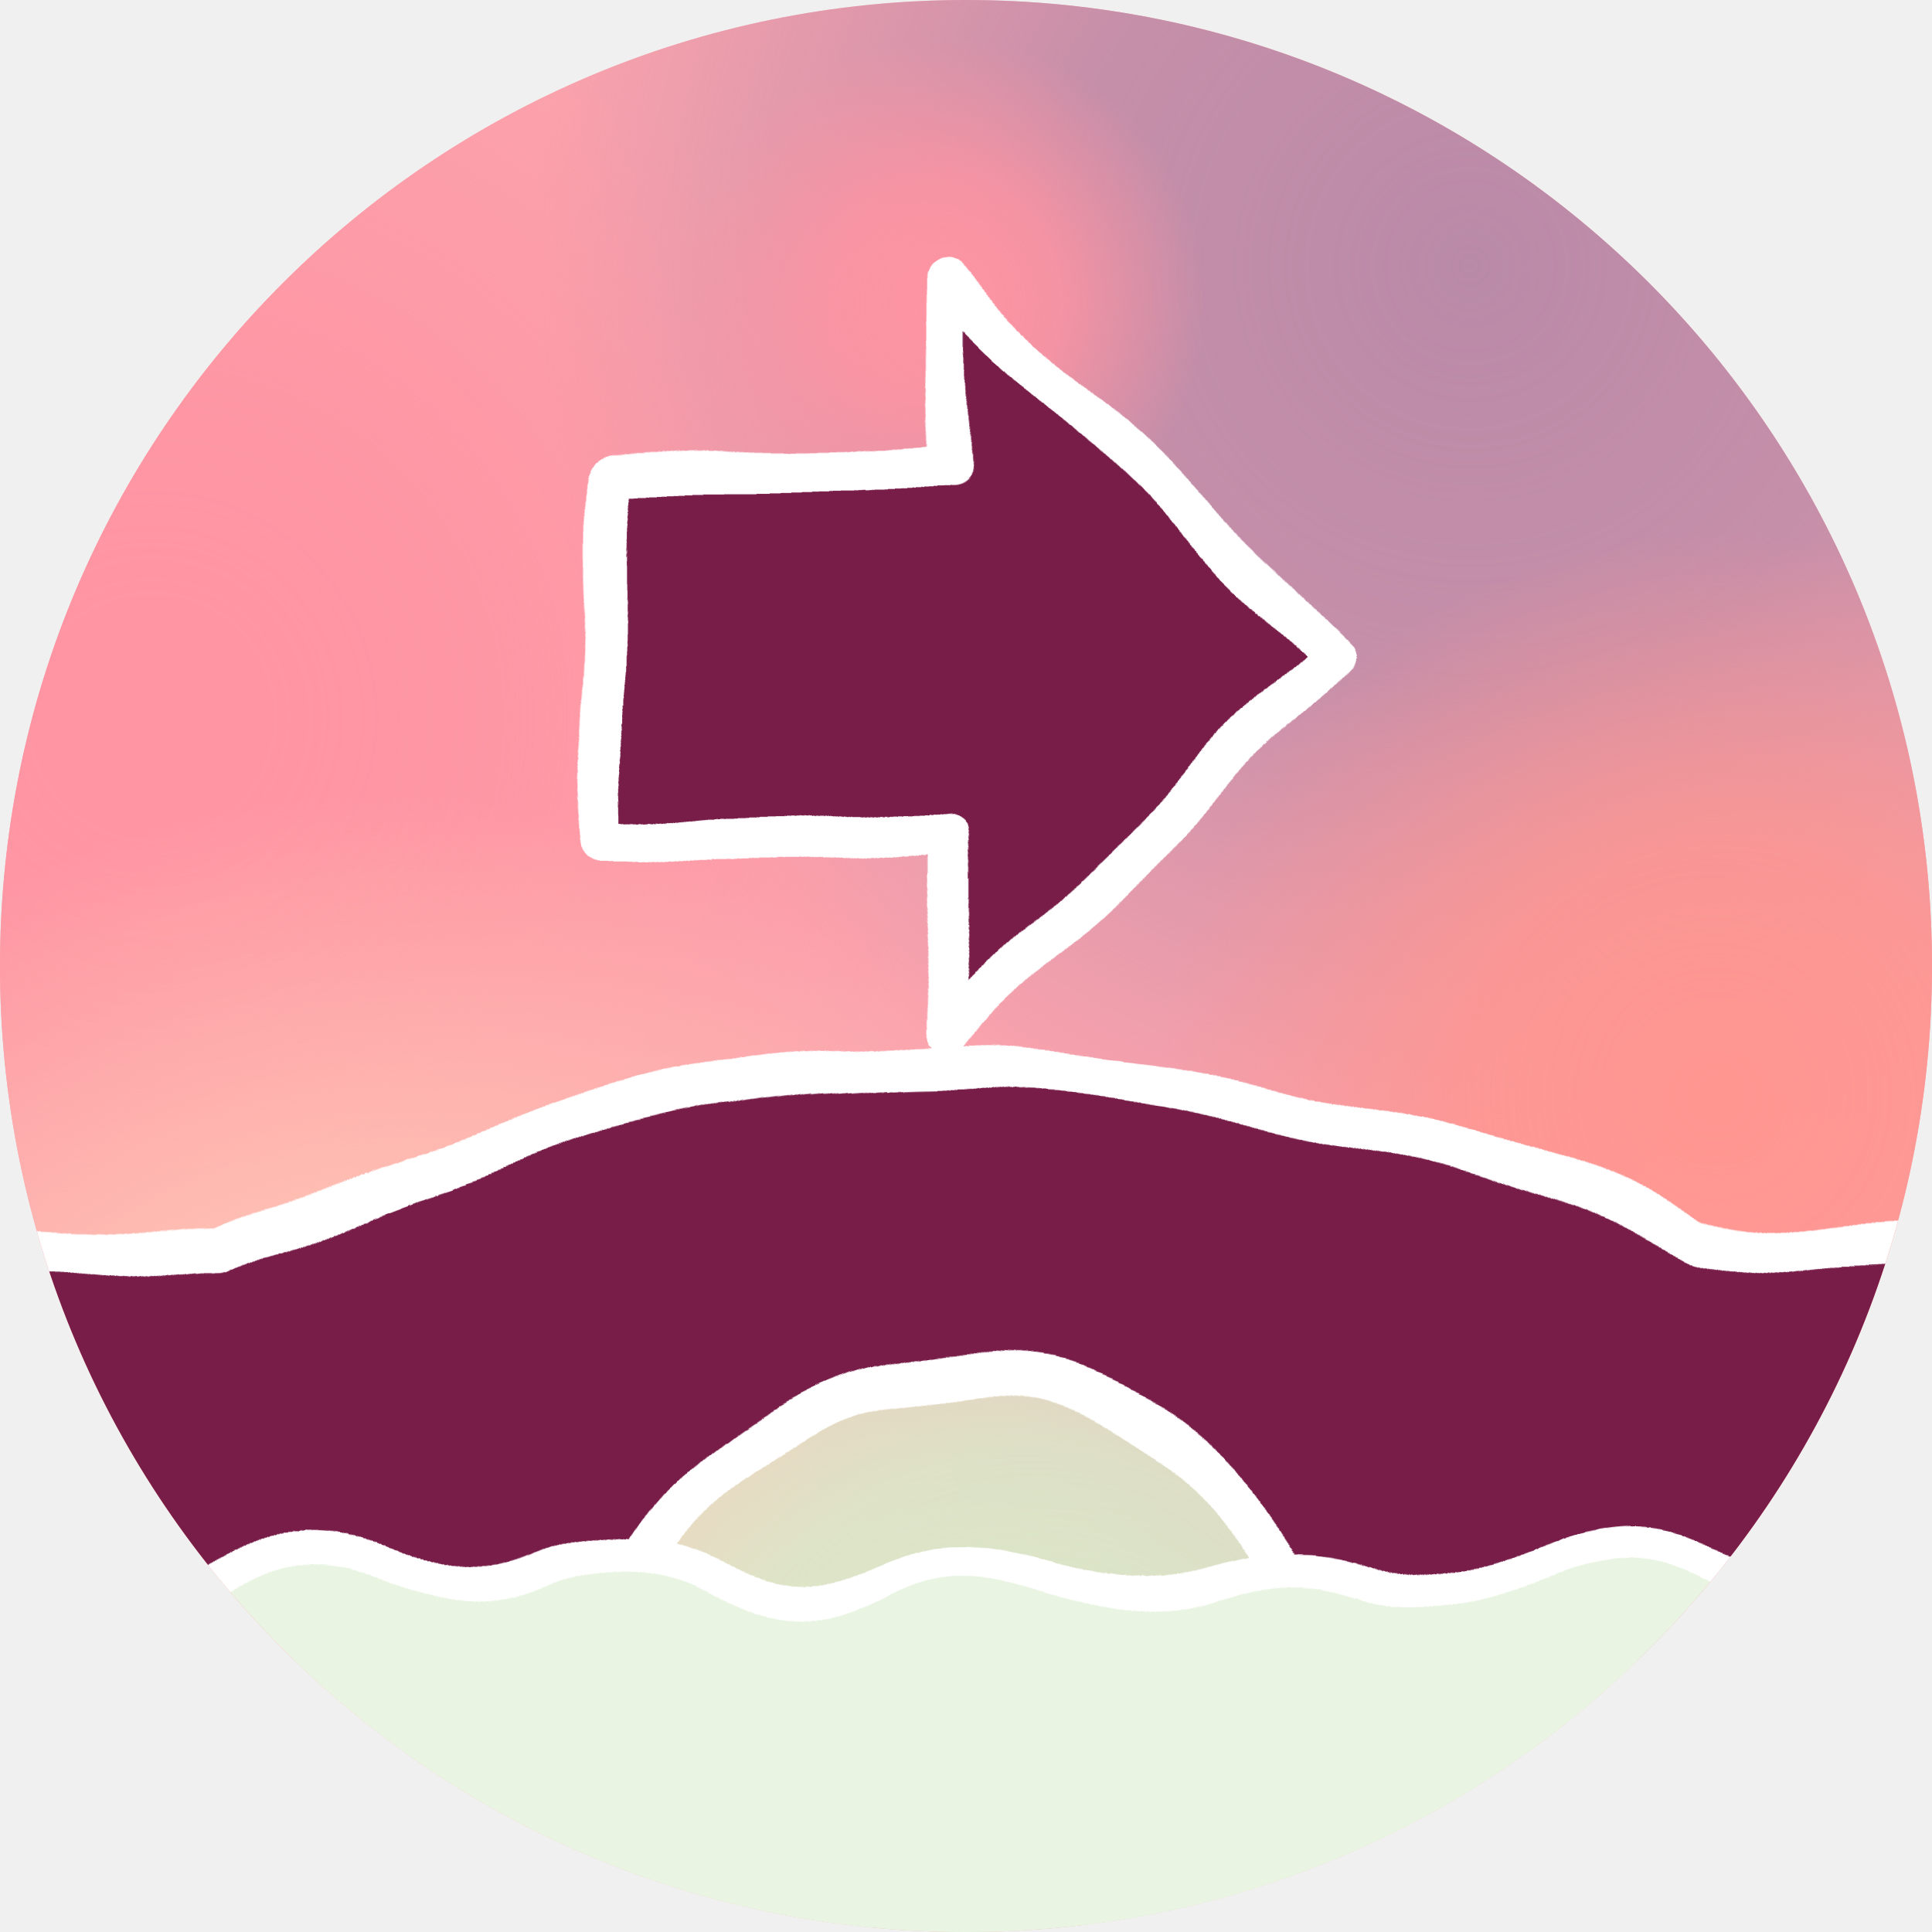
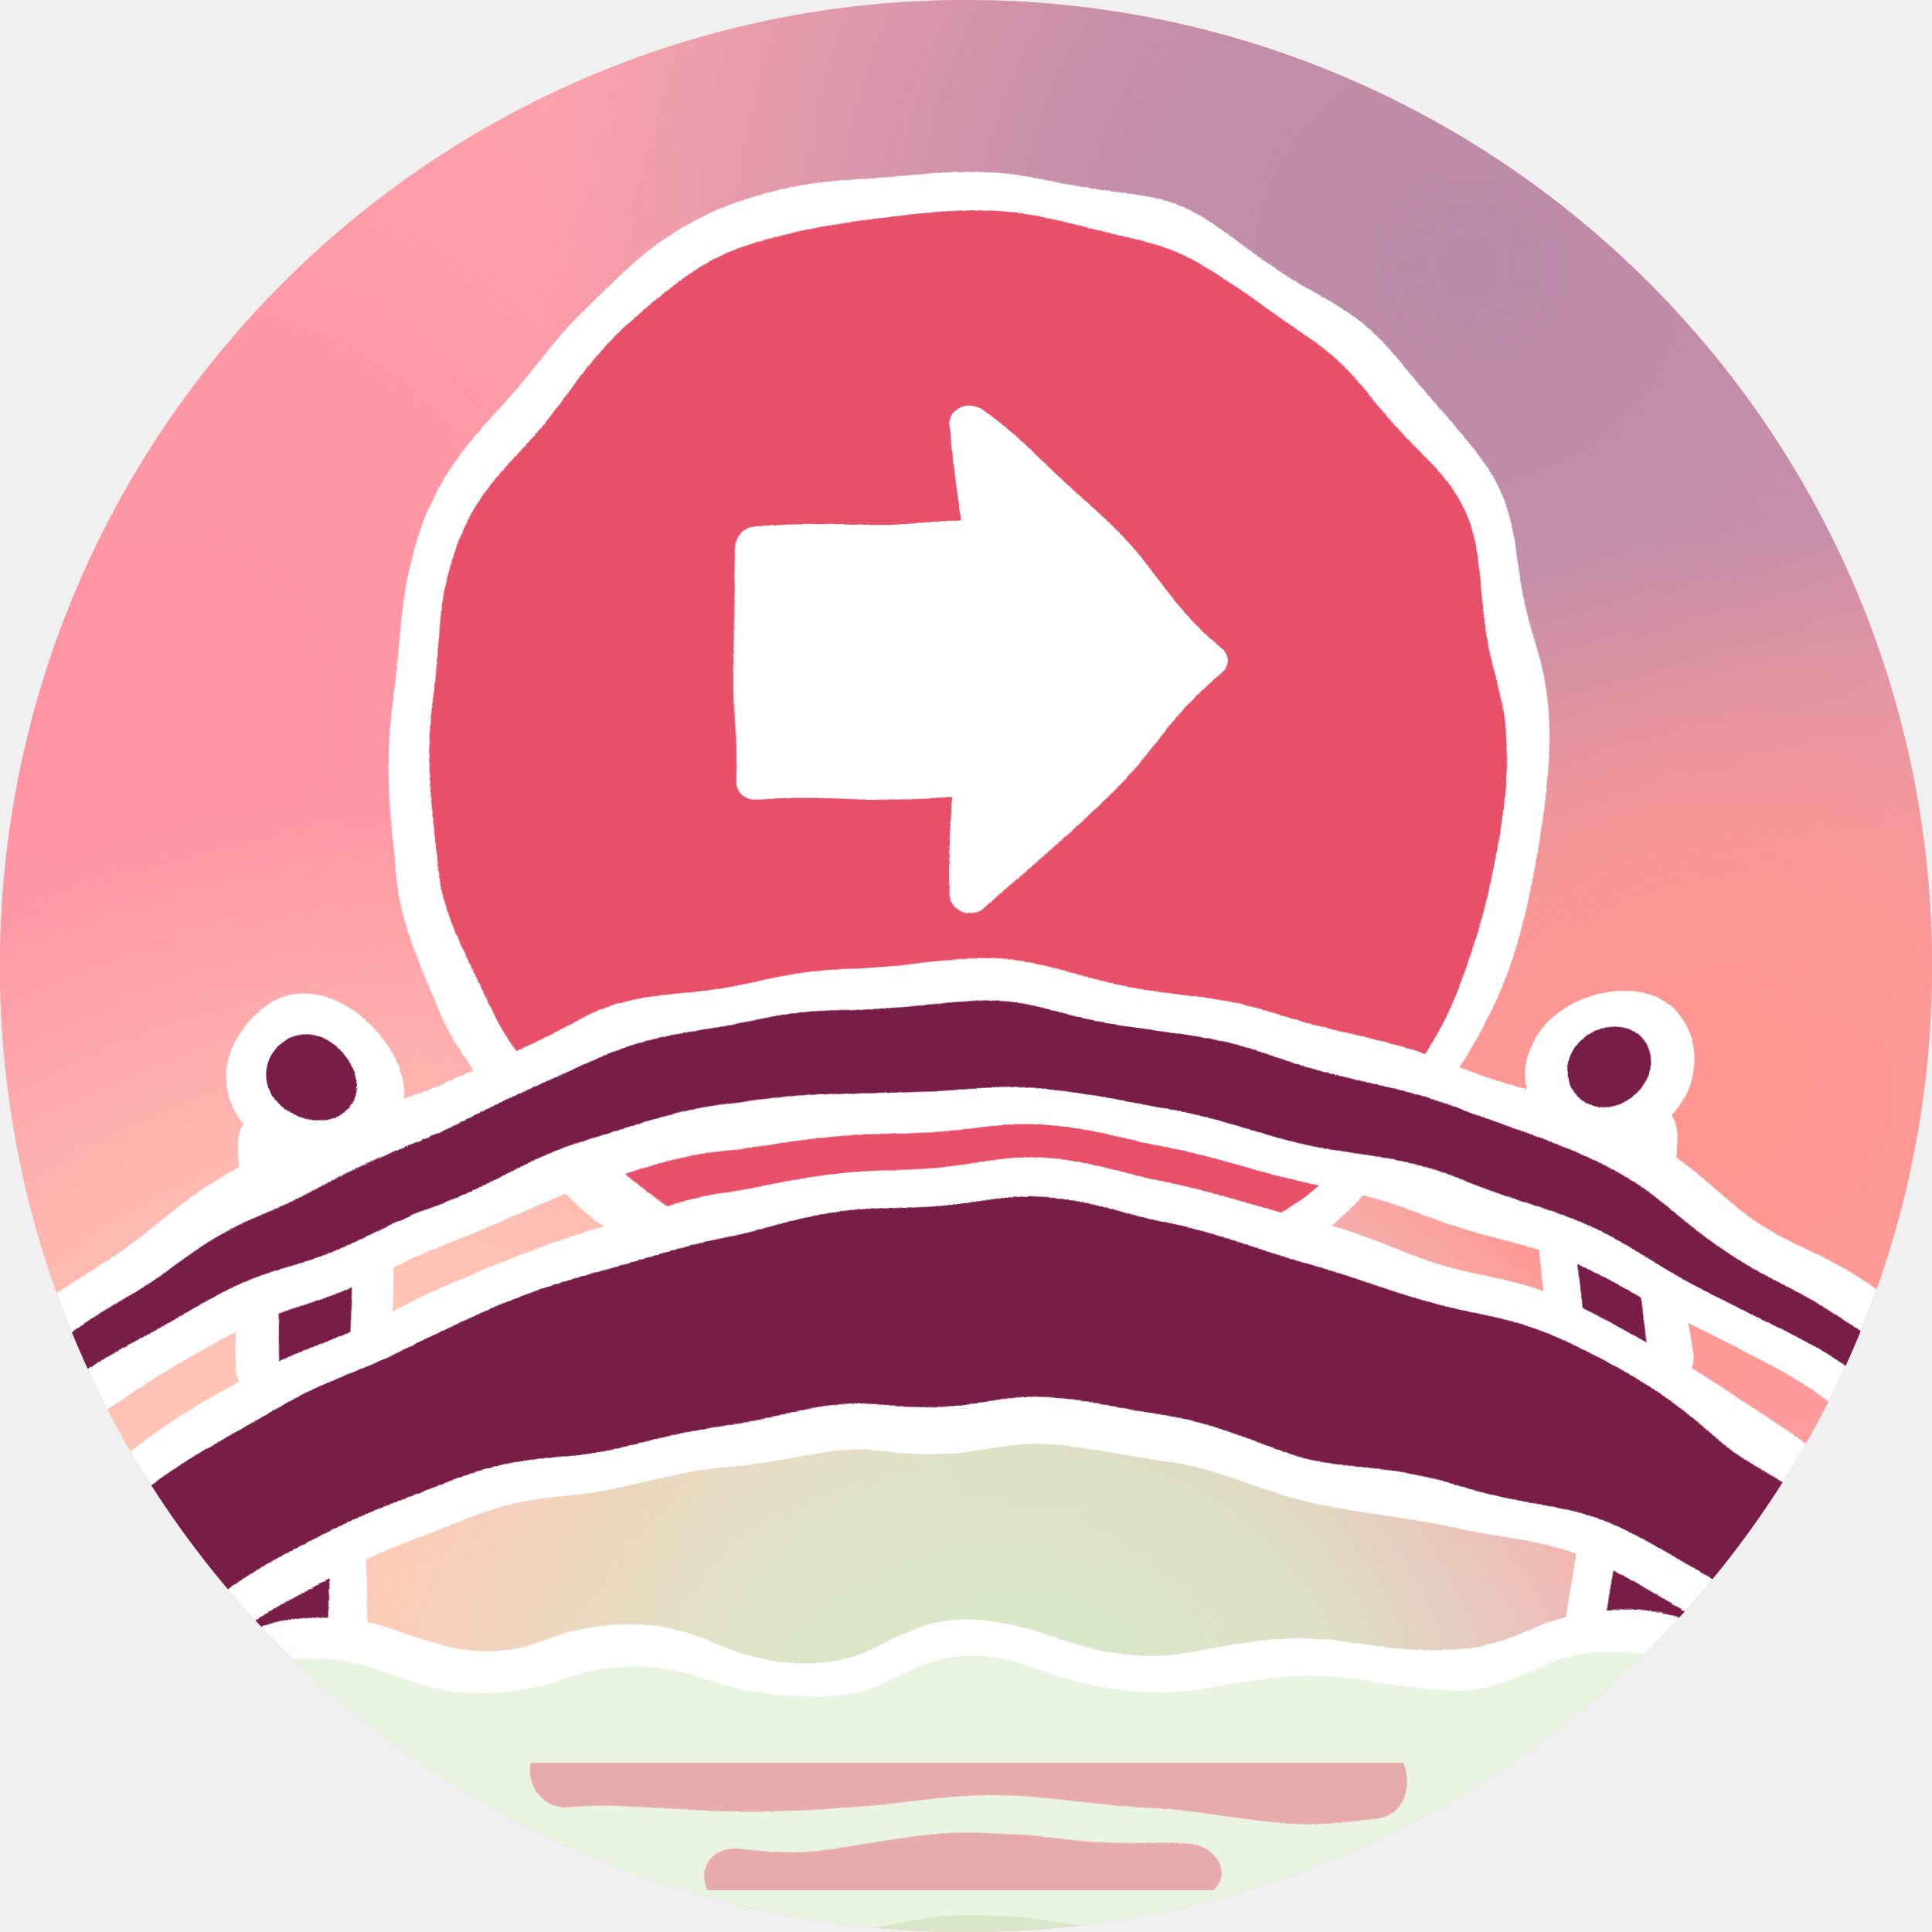
<svg xmlns="http://www.w3.org/2000/svg" viewBox="0 0 512 512">
  <defs>
    <clipPath id="disc">
      <circle cx="256" cy="256" r="256" />
    </clipPath>
    <radialGradient id="mauve">
      <stop offset="0" stop-color="#b98aa8" />
      <stop offset=".45" stop-color="#b98aa8" stop-opacity=".8" />
      <stop offset="1" stop-color="#b98aa8" stop-opacity="0" />
    </radialGradient>
    <radialGradient id="coral">
      <stop offset="0" stop-color="#ff9690" />
      <stop offset=".45" stop-color="#ff9690" stop-opacity=".8" />
      <stop offset="1" stop-color="#ff9690" stop-opacity="0" />
    </radialGradient>
    <radialGradient id="peach">
      <stop offset="0" stop-color="#ffc9b6" />
      <stop offset=".45" stop-color="#ffc9b6" stop-opacity=".8" />
      <stop offset="1" stop-color="#ffc9b6" stop-opacity="0" />
    </radialGradient>
    <radialGradient id="sage">
      <stop offset="0" stop-color="#d6edcc" />
      <stop offset=".45" stop-color="#d6edcc" stop-opacity=".8" />
      <stop offset="1" stop-color="#d6edcc" stop-opacity="0" />
    </radialGradient>
    <radialGradient id="pink">
      <stop offset="0" stop-color="#ff94a2" />
      <stop offset=".45" stop-color="#ff94a2" stop-opacity=".8" />
      <stop offset="1" stop-color="#ff94a2" stop-opacity="0" />
    </radialGradient>
    <filter id="ink" x="-10%" y="-10%" width="120%" height="120%" color-interpolation-filters="sRGB">
      <feTurbulence type="fractalNoise" baseFrequency="0.013" numOctaves="2" seed="7" />
      <feDisplacementMap in="SourceGraphic" scale="15" xChannelSelector="R" yChannelSelector="G" />
    </filter>
  </defs>
  <g clip-path="url(#disc)">
    <rect width="512" height="512" fill="#fba3ad" />
    <circle cx="390" cy="70" r="250" fill="url(#mauve)" />
    <circle cx="40" cy="190" r="210" fill="url(#pink)" />
    <circle cx="455" cy="290" r="150" fill="url(#coral)" />
    <circle cx="100" cy="420" r="210" fill="url(#peach)" />
    <circle cx="275" cy="470" r="190" fill="url(#sage)" />
-     <circle cx="250" cy="80" r="70" fill="url(#pink)" />
-     <rect y="440" width="512" height="72" fill="#e9f5e2" />
-     <g filter="url(#ink)" stroke="#fff" stroke-width="11" stroke-linejoin="round" stroke-linecap="round">
-       <path d="M-30 330H60Q256 236 452 330H542V470H356A100 104 0 0 0 156 470H-30z" fill="#781c48" />
-       <path d="M160 126h92v-52l104 100-104 100v-52h-92z" fill="#781c48" />
-       <path d="M-30 418q22-9 44 0t44 0t44 0t44 0t44 0t44 0t44 0t44 0t44 0t44 0t44 0t44 0t44 0t44 0V560H-30z" fill="#e9f5e2" stroke-width="9" />
+     <g filter="url(#ink)" stroke="#fff" stroke-width="11" stroke-linejoin="round">
+       <circle cx="256" cy="200" r="150" fill="#e8506a" />
+       <path d="M201 146h57v-32l64 62-64 62v-32h-57z" fill="#fff" />
+       <g fill="#781c48">
+         <rect x="56" y="396" width="34" height="62" />
+         <rect x="422" y="396" width="34" height="62" />
+         <rect x="70" y="300" width="28" height="66" rx="6" />
+         <rect x="414" y="300" width="28" height="66" rx="6" />
+         <circle cx="84" cy="286" r="17" />
+         <circle cx="428" cy="286" r="17" />
+         <path d="M-30 386Q256 136 542 386v22Q256 180-30 408z" />
+         <path d="M-30 440Q256 190 542 440v42Q256 274-30 482z" />
+       </g>
+       <path d="M-30 440q22-8 44 0t44 0t44 0t44 0t44 0t44 0t44 0t44 0t44 0t44 0t44 0t44 0t44 0t44 0V560H-30z" fill="#e9f5e2" stroke-width="10" />
+     </g>
+     <g filter="url(#ink)" fill="none" stroke="#e8506a" stroke-opacity=".45" stroke-linecap="round">
+       <path d="M150 470H362" stroke-width="20" />
+       <path d="M196 498H316" stroke-width="16" />
    </g>
  </g>
</svg>
